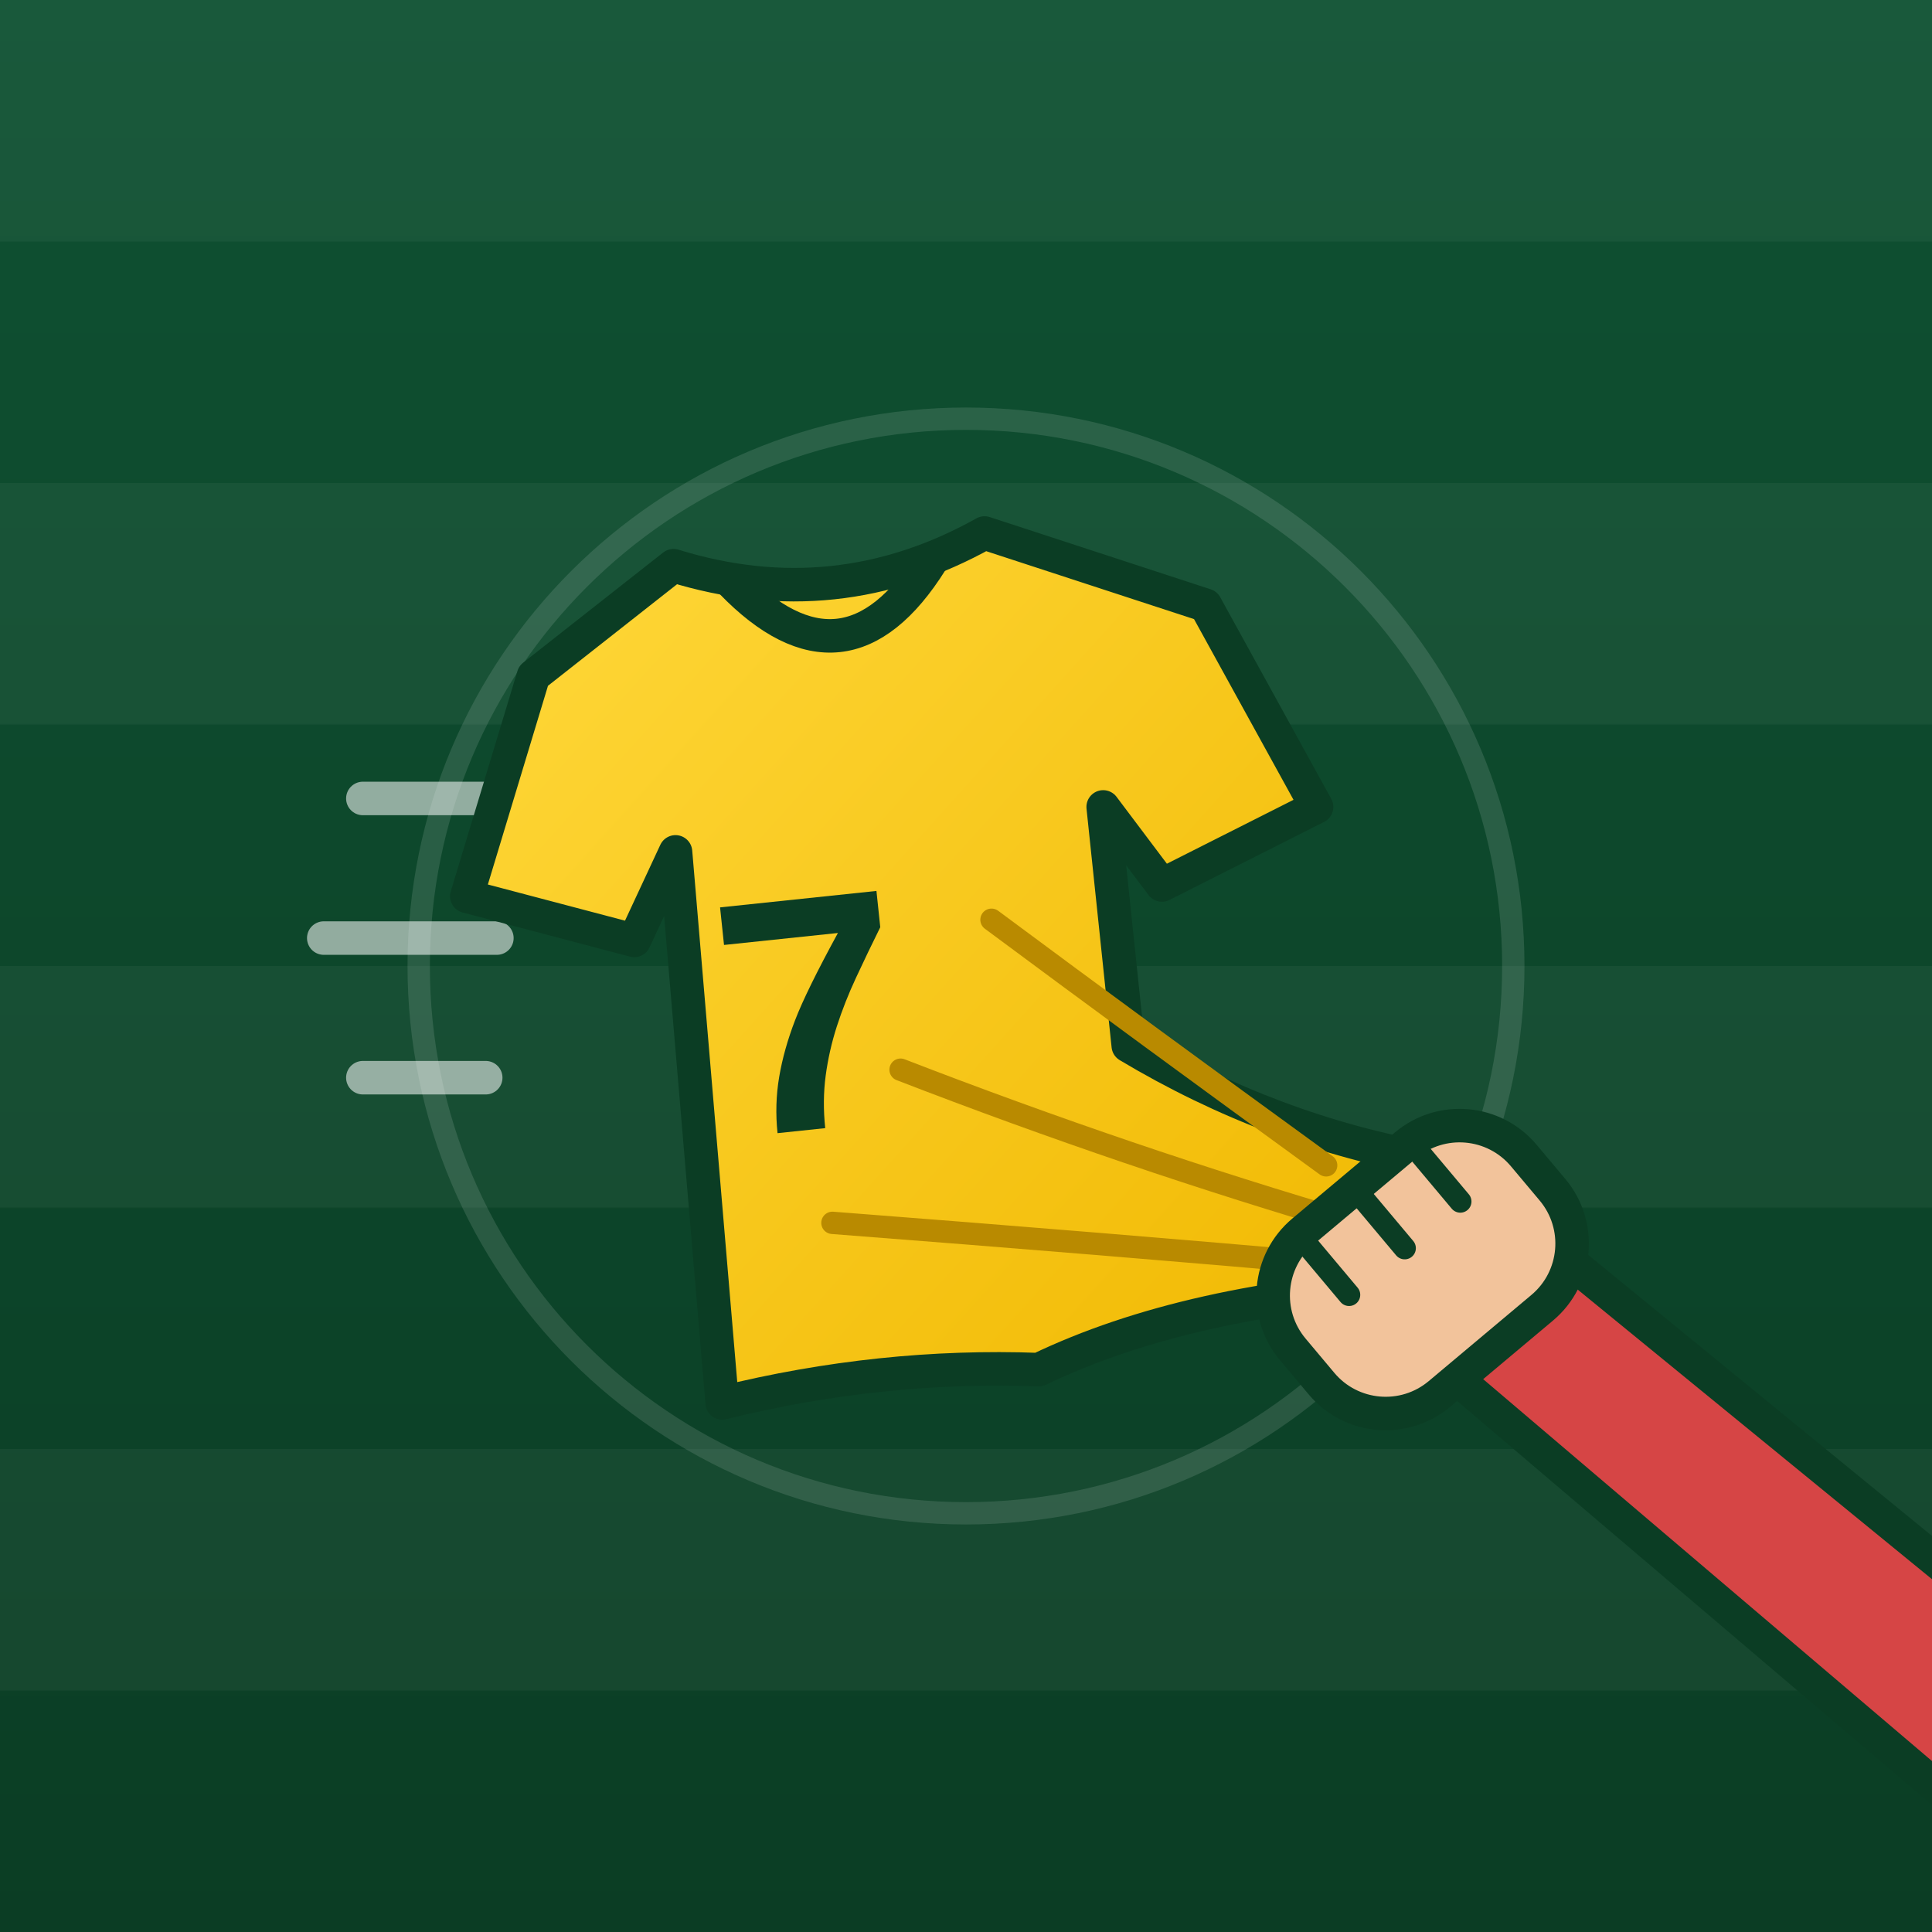
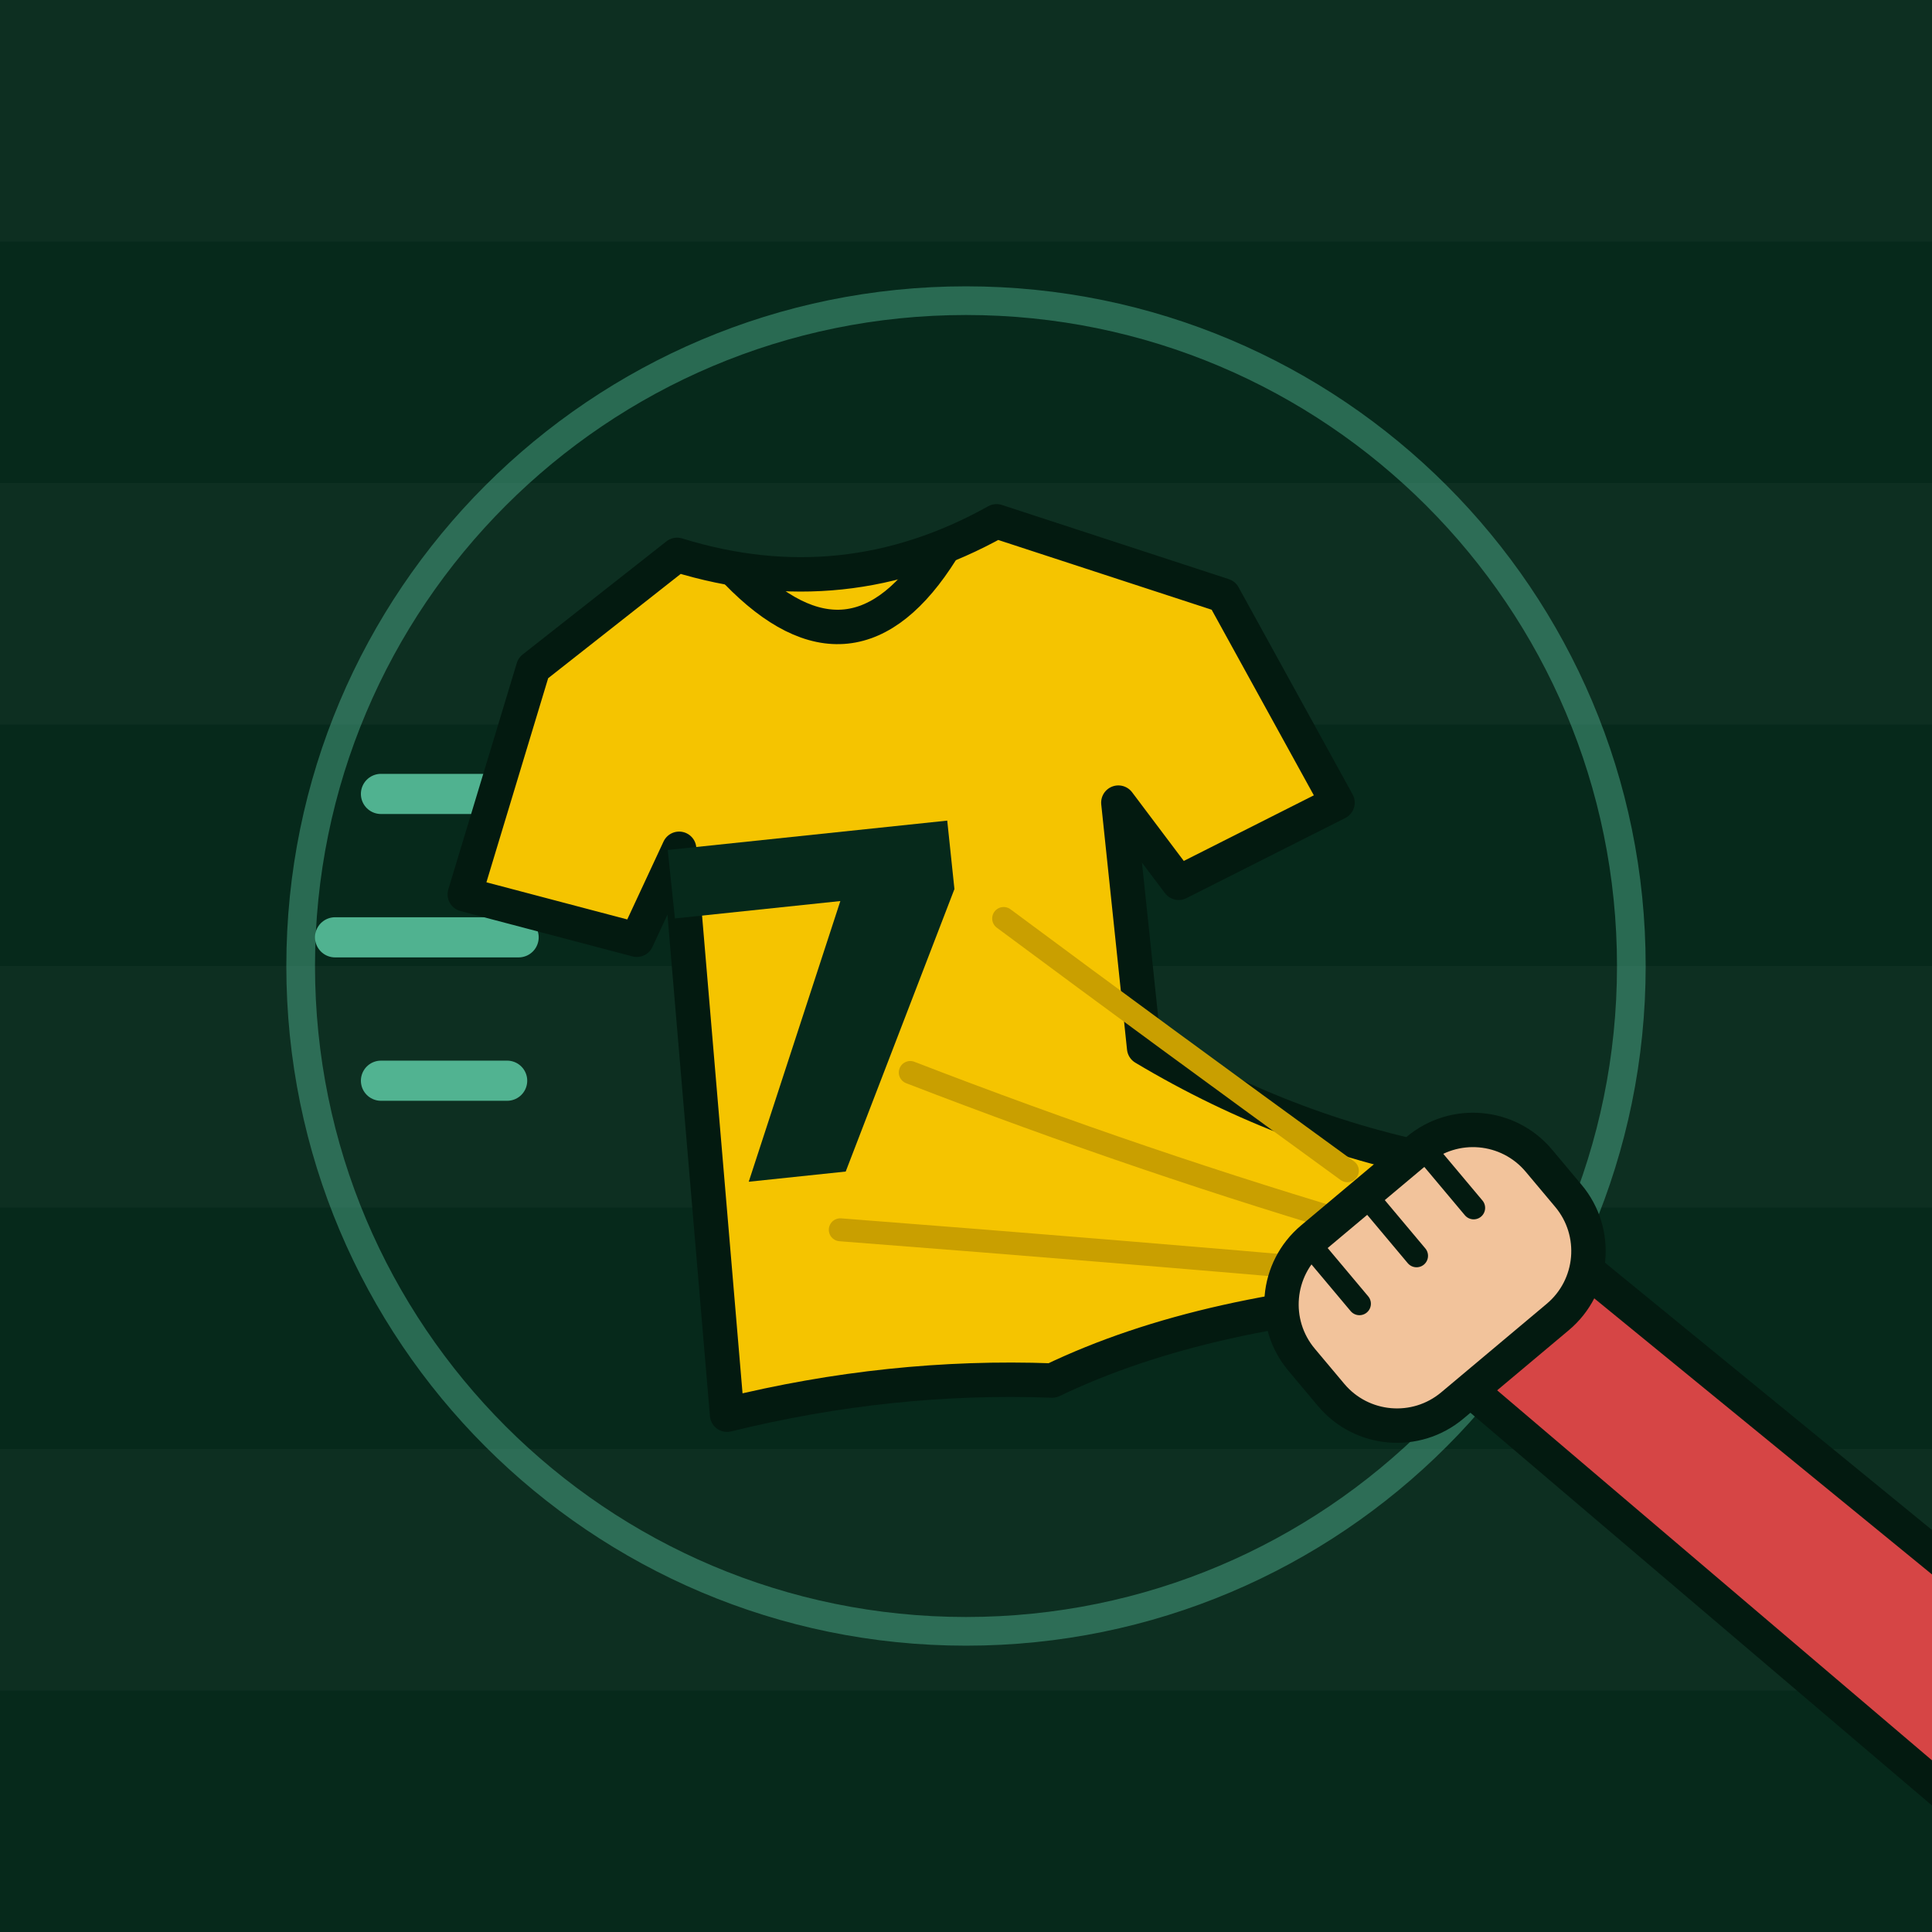
<svg xmlns="http://www.w3.org/2000/svg" viewBox="0 0 512 512">
  <defs>
-     <linearGradient id="pitch" x1="0" y1="0" x2="0" y2="1">
-       <stop offset="0" stop-color="#0f5132" />
-       <stop offset="1" stop-color="#0b3d24" />
-     </linearGradient>
-     <linearGradient id="shirt" x1="0" y1="0" x2="1" y2="1">
-       <stop offset="0" stop-color="#ffd83a" />
-       <stop offset="1" stop-color="#f0b800" />
-     </linearGradient>
    <clipPath id="tile">
      <rect width="512" height="512" />
    </clipPath>
  </defs>
  <g clip-path="url(#tile)">
-     <rect width="512" height="512" fill="url(#pitch)" />
-     <g fill="#ffffff" opacity=".045">
+     <rect width="512" height="512" fill="#06291b" />
+     <g fill="#ffffff" opacity=".03">
      <rect x="0" y="0" width="512" height="64" />
      <rect x="0" y="128" width="512" height="64" />
      <rect x="0" y="256" width="512" height="64" />
      <rect x="0" y="384" width="512" height="64" />
    </g>
-     <g transform="translate(256 256) scale(.74) translate(-256 -256)">
-       <circle cx="256" cy="256" r="196" fill="none" stroke="#ffffff" stroke-opacity=".12" stroke-width="8" />
-       <g stroke="#ffffff" stroke-width="12" stroke-linecap="round" opacity=".55">
-         <line x1="40" y1="196" x2="84" y2="196" />
-         <line x1="26" y1="246" x2="88" y2="246" />
-         <line x1="40" y1="296" x2="84" y2="296" />
+     <g transform="translate(256 256) scale(.76) translate(-256 -256)">
+       <circle cx="256" cy="256" r="232" fill="none" stroke="#5dcaa5" stroke-opacity=".4" stroke-width="10" />
+       <g stroke="#5dcaa5" stroke-width="14" stroke-linecap="round" opacity=".85">
+         <line x1="52" y1="196" x2="96" y2="196" />
+         <line x1="36" y1="246" x2="100" y2="246" />
+         <line x1="52" y1="296" x2="96" y2="296" />
      </g>
-       <g transform="translate(-34 -6) rotate(-6 256 256)">
-         <path d="M200 112                  Q256 136 312 112                  L388 146 L420 222 L362 244 L344 214                  L344 300                  Q392 336 448 352                  L438 396                  Q356 392 300 412                  Q244 404 186 412                  L190 214 L172 244 L114 222 L146 146 Z" fill="url(#shirt)" stroke="#0b3d24" stroke-width="12" stroke-linejoin="round" />
-         <path d="M220 120 Q256 166 292 120" fill="none" stroke="#0b3d24" stroke-width="12" stroke-linecap="round" />
-         <g fill="none" stroke="#b98a00" stroke-width="8" stroke-linecap="round">
+       <g transform="translate(-30 -6) rotate(-6 256 256)">
+         <path d="M200 112                  Q256 136 312 112                  L388 146 L420 222 L362 244 L344 214                  L344 300                  Q392 336 448 352                  L438 396                  Q356 392 300 412                  Q244 404 186 412                  L190 214 L172 244 L114 222 L146 146 Z" fill="#f5c400" stroke="#031a10" stroke-width="12" stroke-linejoin="round" />
+         <path d="M220 120 Q256 166 292 120" fill="none" stroke="#031a10" stroke-width="12" stroke-linecap="round" />
+         <g fill="none" stroke="#c99f00" stroke-width="8" stroke-linecap="round">
          <path d="M262 300 Q340 340 418 372" />
          <path d="M232 352 Q330 370 412 386" />
          <path d="M300 250 Q350 296 410 350" />
        </g>
-         <text x="232" y="318" text-anchor="middle" font-family="Arial Black, Arial, sans-serif" font-weight="900" font-size="120" fill="#0b3d24">7</text>
+         <path transform="translate(186 214)" d="M0 0 H98 V24 L50 118 H16 L58 24 H0 Z" fill="#06291b" />
      </g>
-       <path d="M432 404 L470 360 L700 548 L660 598 Z" fill="#d64545" stroke="#0b3d24" stroke-width="12" stroke-linejoin="round" />
+       <path d="M432 404 L470 360 L700 548 L660 598 Z" fill="#d64545" stroke="#031a10" stroke-width="12" stroke-linejoin="round" />
      <path d="M446 388 L468 362" stroke="#ffffff" stroke-width="10" stroke-linecap="round" opacity=".8" />
      <g transform="rotate(-40 418 366)">
-         <rect x="366" y="328" width="108" height="76" rx="30" fill="#f2c39b" stroke="#0b3d24" stroke-width="12" />
-         <g stroke="#0b3d24" stroke-width="8" stroke-linecap="round">
+         <rect x="366" y="328" width="108" height="76" rx="30" fill="#f2c39b" stroke="#031a10" stroke-width="12" />
+         <g stroke="#031a10" stroke-width="8" stroke-linecap="round">
          <line x1="394" y1="332" x2="394" y2="356" />
          <line x1="420" y1="332" x2="420" y2="356" />
          <line x1="446" y1="332" x2="446" y2="356" />
        </g>
      </g>
    </g>
  </g>
</svg>
